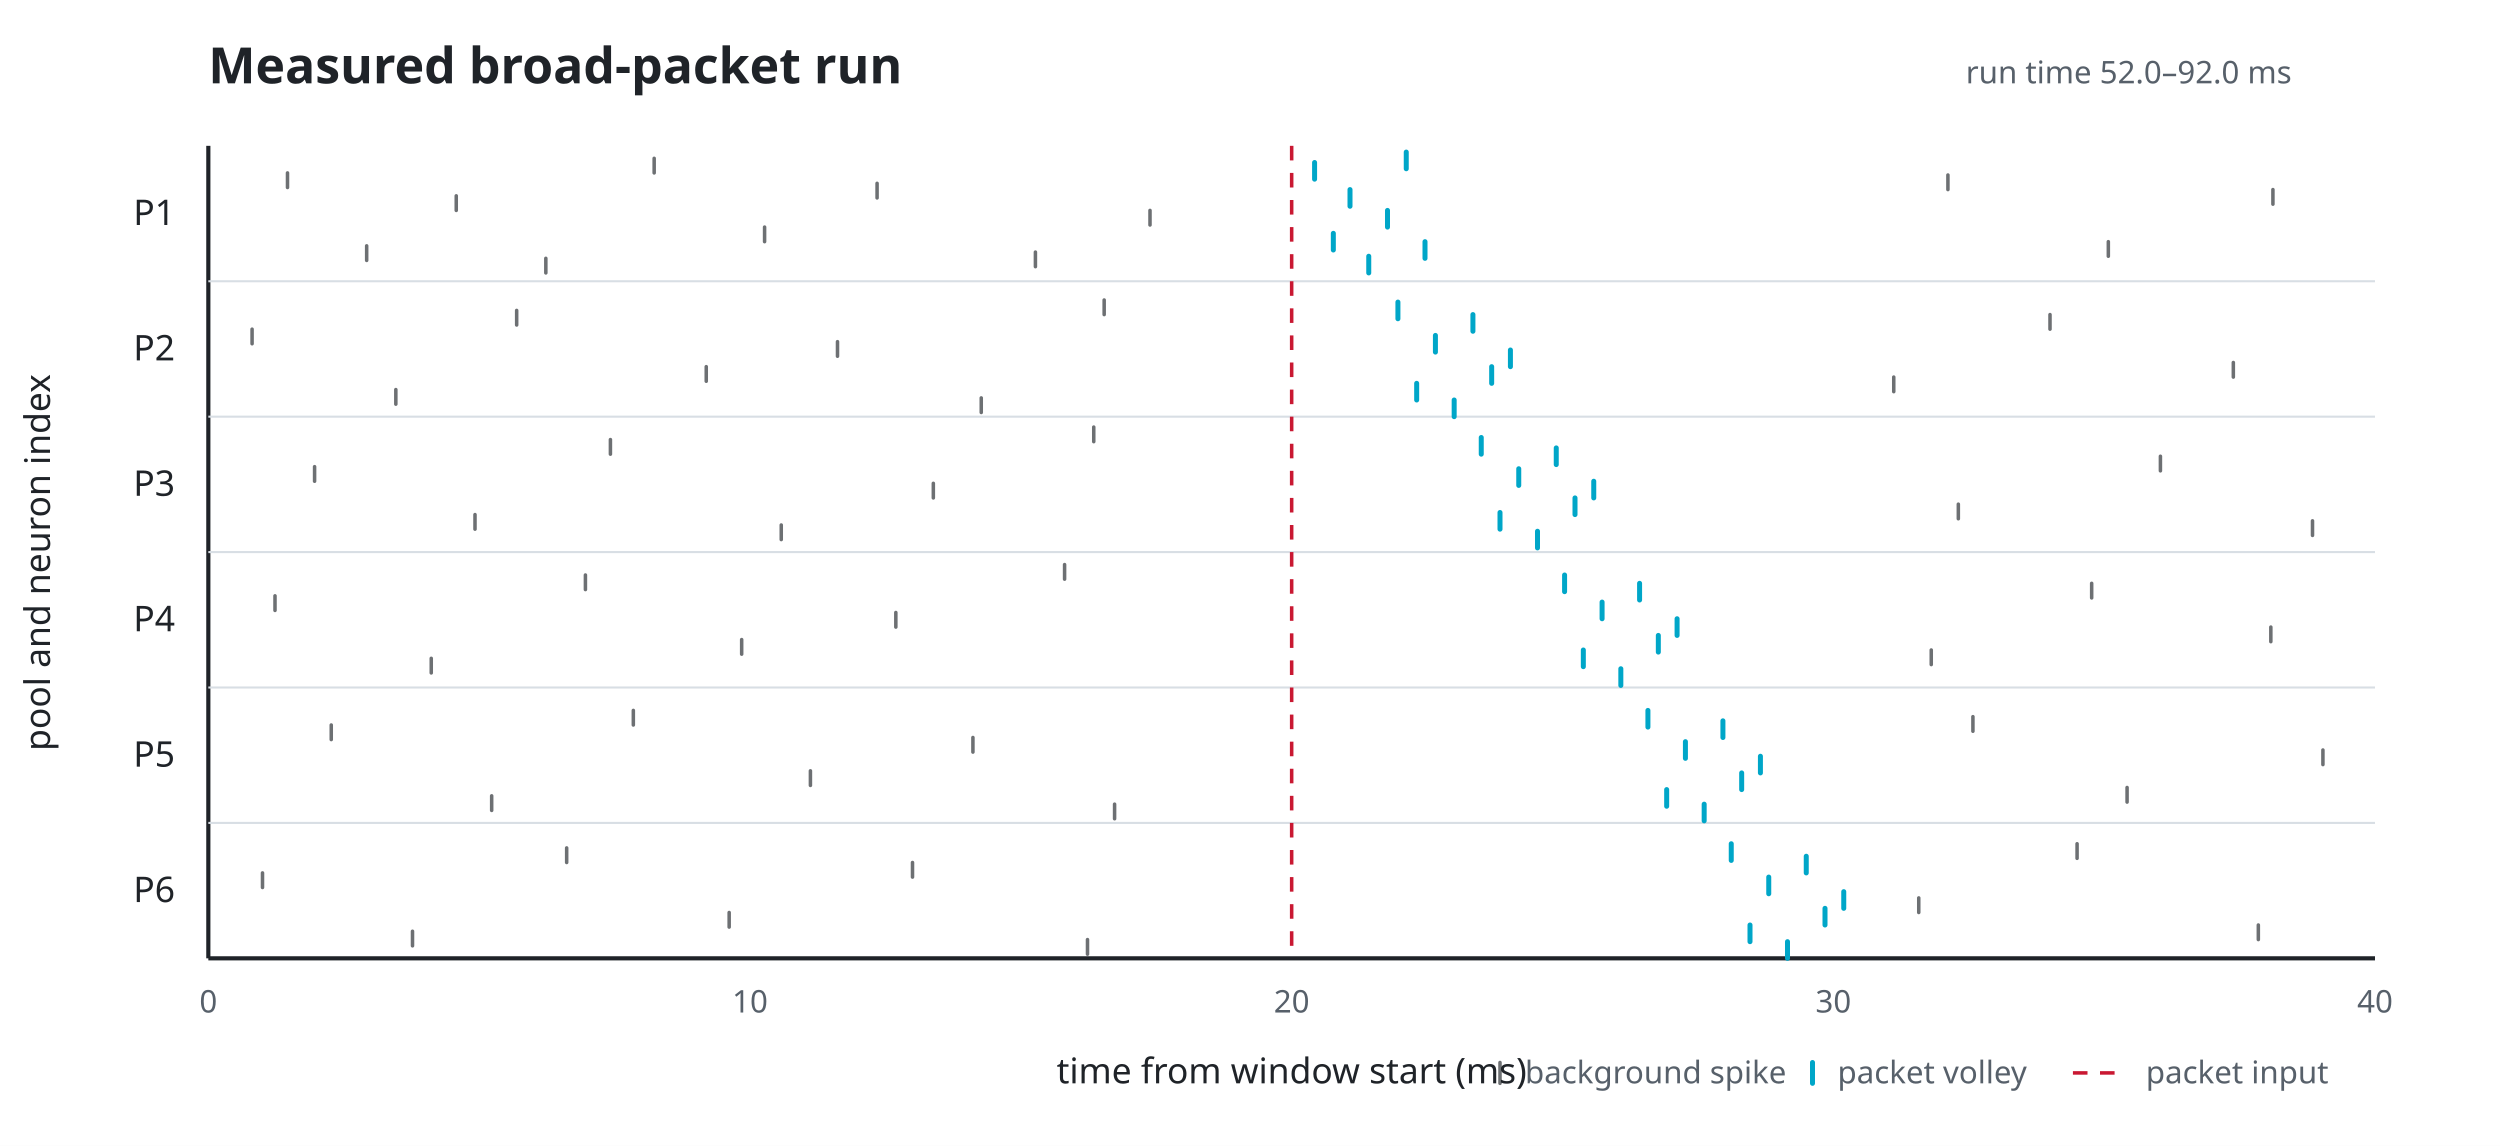
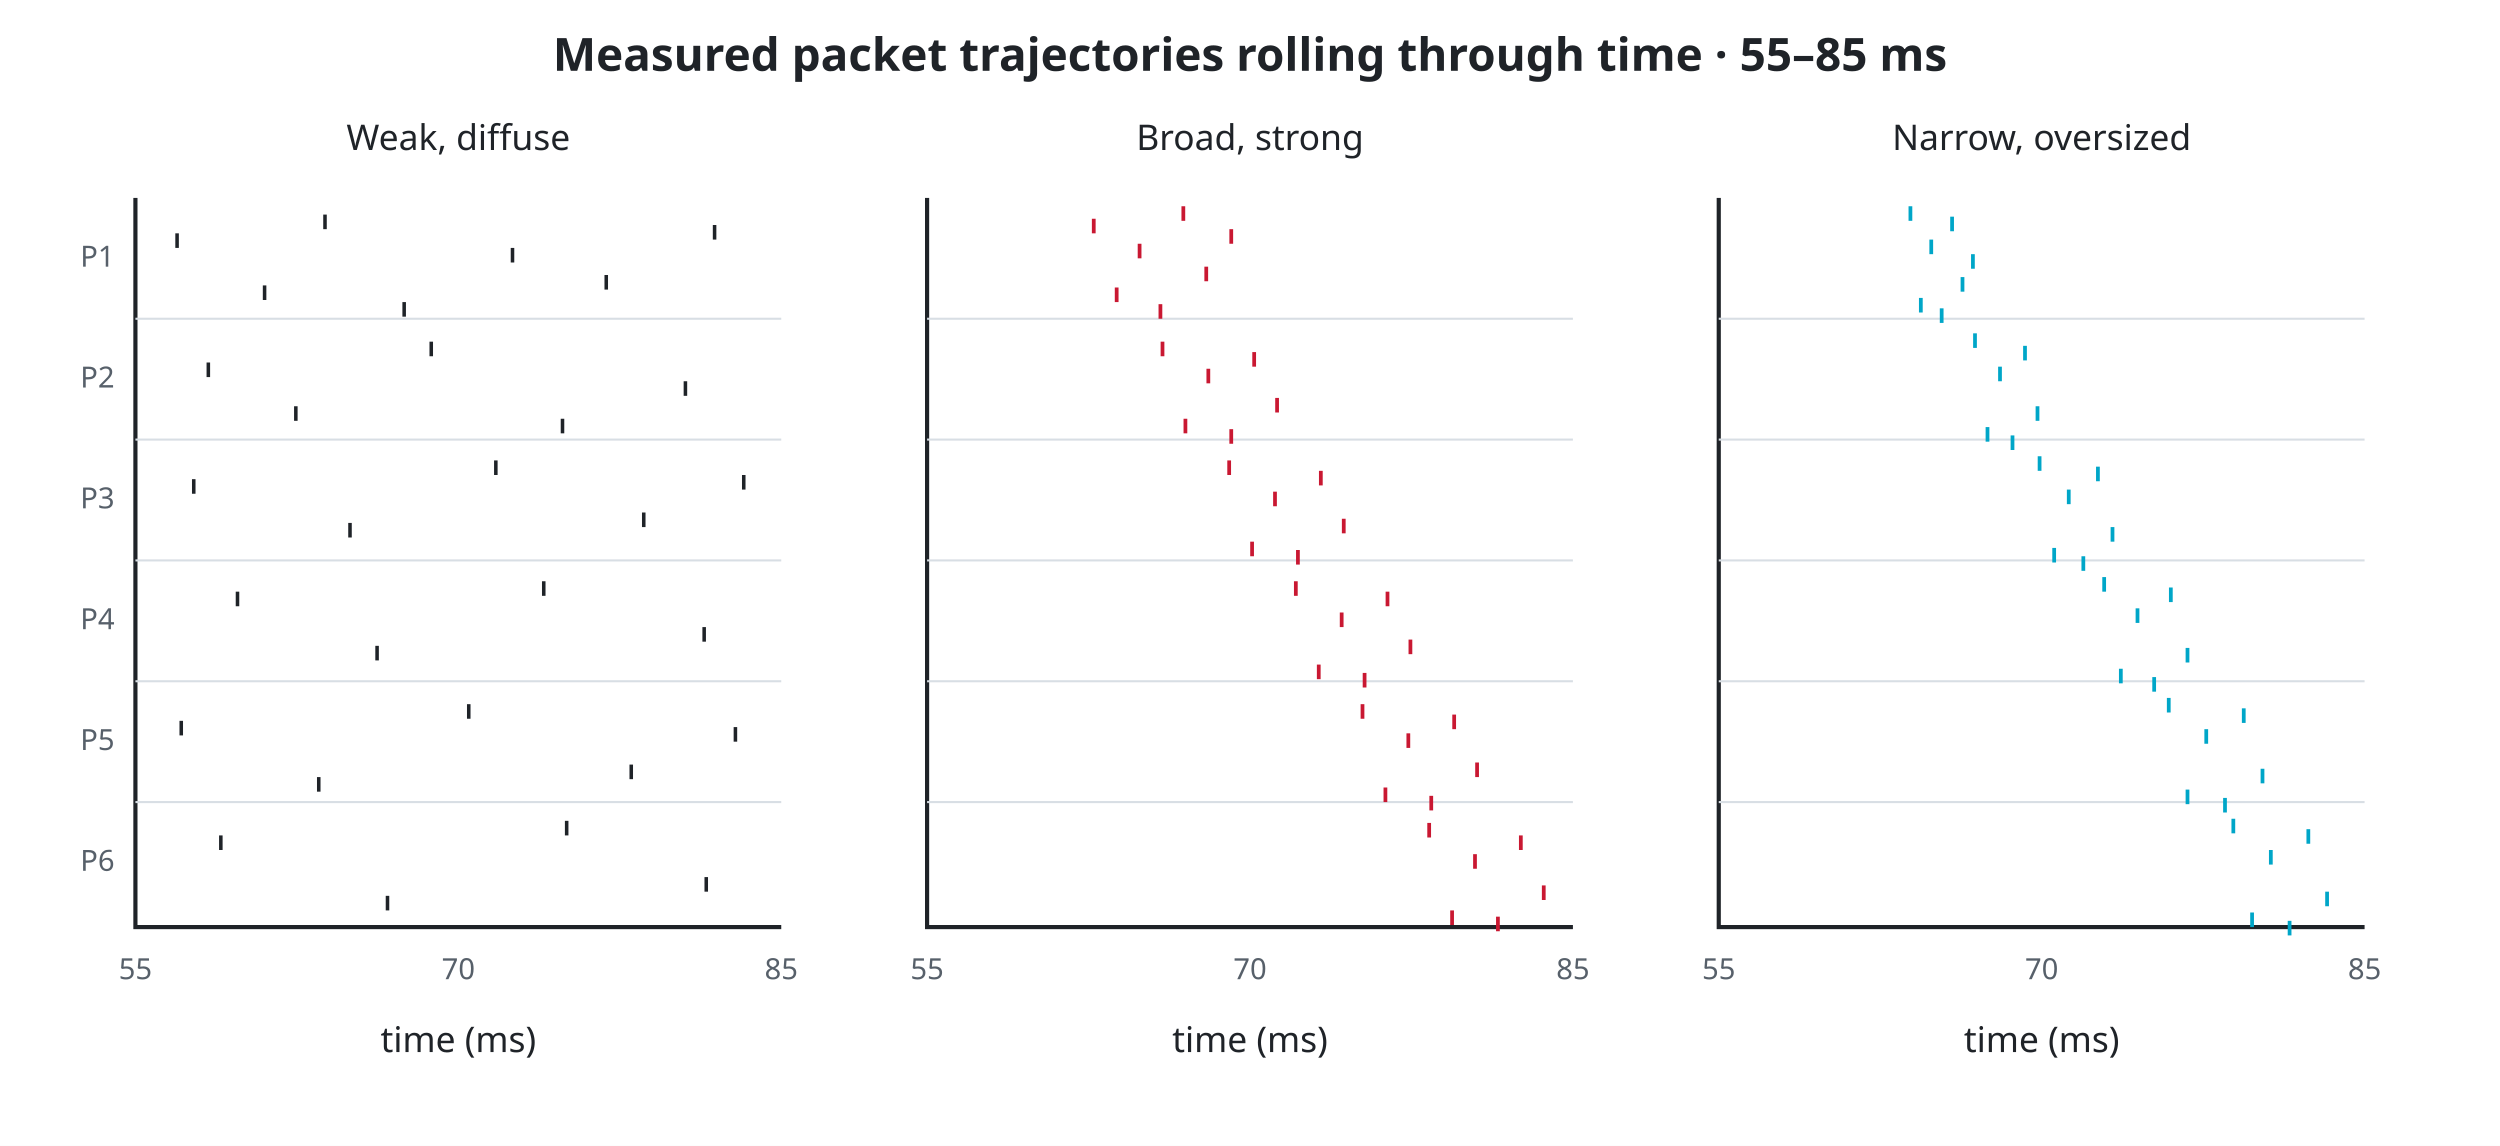
<svg xmlns="http://www.w3.org/2000/svg" width="1200" height="550" viewBox="0 0 1200 550" role="img" aria-labelledby="title desc">
  <rect width="1200" height="550" fill="#ffffff" />
  <style>
-     .title { font: 600 24px system-ui, sans-serif; fill: #1f2328; }
+     .title { font: 600 22px system-ui, sans-serif; fill: #1f2328; }
    .label { font: 17px system-ui, sans-serif; fill: #1f2328; }
-     .small { font: 15px system-ui, sans-serif; fill: #57606a; }
+     .small { font: 14px system-ui, sans-serif; fill: #57606a; }
    .axis { stroke: #1f2328; stroke-width: 2; }
    .rule { stroke: #d8dee4; stroke-width: 1; }
-     .background { stroke: #1f2328; stroke-width: 1.7; stroke-linecap: round; opacity: 0.65; }
-     .packet { stroke: #00a6c8; stroke-width: 2.4; stroke-linecap: round; }
-     .input { stroke: #c91832; stroke-width: 1.7; stroke-dasharray: 7 6; }
+     .weak { stroke: #1f2328; stroke-width: 1.7; }
+     .broad { stroke: #c91832; stroke-width: 1.8; }
+     .large { stroke: #00a6c8; stroke-width: 1.8; }
  </style>
-   <text x="100" y="40" class="title">Measured broad-packet run</text>
-   <text x="1100" y="40" text-anchor="end" class="small">run time 52.0–92.0 ms</text>
-   <line x1="100" y1="70" x2="100" y2="460" class="axis" />
-   <line x1="100" y1="460" x2="1140" y2="460" class="axis" />
-   <g class="rule">
-     <line x1="100" y1="135" x2="1140" y2="135" />
-     <line x1="100" y1="200" x2="1140" y2="200" />
-     <line x1="100" y1="265" x2="1140" y2="265" />
-     <line x1="100" y1="330" x2="1140" y2="330" />
-     <line x1="100" y1="395" x2="1140" y2="395" />
+   <text x="600" y="34" text-anchor="middle" class="title">Measured packet trajectories rolling through time · 55–85 ms</text>
+   <g transform="translate(65,0)">
+     <text x="155" y="72" text-anchor="middle" class="label">Weak, diffuse</text>
+     <path d="M0 95V445H310" fill="none" class="axis" />
+     <g class="rule">
+       <path d="M0 153H310M0 211H310M0 269H310M0 327H310M0 385H310" />
+     </g>
+     <g class="weak">
+       <path d="M20 112v7M62 137v7M91 103v7M129 145v7M181 119v7M226 132v7M278 108v7" />
+       <path d="M35 174v7M77 195v7M142 164v7M205 201v7M264 183v7" />
+       <path d="M28 230v7M103 251v7M173 221v7M244 246v7M292 228v7" />
+       <path d="M49 284v7M116 310v7M196 279v7M273 301v7" />
+       <path d="M22 346v7M88 373v7M160 338v7M238 367v7M288 349v7" />
+       <path d="M41 401v7M121 430v7M207 394v7M274 421v7" />
+     </g>
  </g>
-   <g class="label" text-anchor="end">
-     <text x="84" y="108">P1</text>
-     <text x="84" y="173">P2</text>
-     <text x="84" y="238">P3</text>
-     <text x="84" y="303">P4</text>
-     <text x="84" y="368">P5</text>
-     <text x="84" y="433">P6</text>
+   <g transform="translate(445,0)">
+     <text x="155" y="72" text-anchor="middle" class="label">Broad, strong</text>
+     <path d="M0 95V445H310" fill="none" class="axis" />
+     <g class="rule">
+       <path d="M0 153H310M0 211H310M0 269H310M0 327H310M0 385H310" />
+     </g>
+     <g class="broad">
+       <path d="M80 105v7M91 138v7M102 117v7M112 146v7M123 99v7M134 128v7M146 110v7" />
+       <path d="M113 164v7M124 201v7M135 177v7M146 206v7M157 169v7M168 191v7" />
+       <path d="M145 221v7M156 260v7M167 236v7M178 264v7M189 226v7M200 249v7" />
+       <path d="M177 279v7M188 319v7M199 294v7M210 323v7M221 284v7M232 307v7" />
+       <path d="M209 338v7M220 378v7M231 352v7M242 382v7M253 343v7M264 366v7" />
+       <path d="M241 395v7M252 437v7M263 410v7M274 440v7M285 401v7M296 425v7" />
+     </g>
  </g>
-   <g class="background">
-     <path d="M138 83v7 M176 118v7 M219 94v7 M262 124v7 M314 76v7 M367 109v7 M421 88v7 M497 121v7 M552 101v7 M935 84v7 M1012 116v7 M1091 91v7" />
-     <path d="M121 158v7 M190 187v7 M248 149v7 M339 176v7 M402 164v7 M471 191v7 M530 144v7 M909 181v7 M984 151v7 M1072 174v7" />
-     <path d="M151 224v7 M228 247v7 M293 211v7 M375 252v7 M448 232v7 M525 205v7 M940 242v7 M1037 219v7 M1110 250v7" />
-     <path d="M132 286v7 M207 316v7 M281 276v7 M356 307v7 M430 294v7 M511 271v7 M927 312v7 M1004 280v7 M1090 301v7" />
-     <path d="M159 348v7 M236 382v7 M304 341v7 M389 370v7 M467 354v7 M535 386v7 M947 344v7 M1021 378v7 M1115 360v7" />
-     <path d="M126 419v7 M198 447v7 M272 407v7 M350 438v7 M438 414v7 M522 451v7 M921 431v7 M997 405v7 M1084 444v7" />
-   </g>
-   <line x1="620" y1="70" x2="620" y2="460" class="input" />
-   <g class="packet">
-     <path d="M631 78v8 M640 112v8 M648 91v8 M657 123v8 M666 101v8 M675 73v8 M684 116v8" />
-     <path d="M671 145v8 M680 184v8 M689 161v8 M698 192v8 M707 151v8 M716 176v8 M725 168v8" />
-     <path d="M711 210v8 M720 246v8 M729 225v8 M738 255v8 M747 215v8 M756 239v8 M765 231v8" />
-     <path d="M751 276v8 M760 312v8 M769 289v8 M778 321v8 M787 280v8 M796 305v8 M805 297v8" />
-     <path d="M791 341v8 M800 379v8 M809 356v8 M818 386v8 M827 346v8 M836 371v8 M845 363v8" />
-     <path d="M831 405v8 M840 444v8 M849 421v8 M858 452v8 M867 411v8 M876 436v8 M885 428v8" />
+   <g transform="translate(825,0)">
+     <text x="155" y="72" text-anchor="middle" class="label">Narrow, oversized</text>
+     <path d="M0 95V445H310" fill="none" class="axis" />
+     <g class="rule">
+       <path d="M0 153H310M0 211H310M0 269H310M0 327H310M0 385H310" />
+     </g>
+     <g class="large">
+       <path d="M92 99v7M97 143v7M102 115v7M107 148v7M112 104v7M117 133v7M122 122v7" />
+       <path d="M123 160v7M129 205v7M135 176v7M141 209v7M147 166v7M153 195v7" />
+       <path d="M154 219v7M161 263v7M168 235v7M175 267v7M182 224v7M189 253v7" />
+       <path d="M185 277v7M193 321v7M201 292v7M209 325v7M217 282v7M225 311v7" />
+       <path d="M216 335v7M225 379v7M234 350v7M243 383v7M252 340v7M261 369v7" />
+       <path d="M247 393v7M256 438v7M265 408v7M274 442v7M283 398v7M292 428v7" />
+     </g>
  </g>
  <g class="small" text-anchor="middle">
-     <text x="100" y="486">0</text>
-     <text x="360" y="486">10</text>
-     <text x="620" y="486">20</text>
-     <text x="880" y="486">30</text>
-     <text x="1140" y="486">40</text>
-     <text x="620" y="520" class="label">time from window start (ms)</text>
+     <text x="65" y="470">55</text>
+     <text x="220" y="470">70</text>
+     <text x="375" y="470">85</text>
+     <text x="445" y="470">55</text>
+     <text x="600" y="470">70</text>
+     <text x="755" y="470">85</text>
+     <text x="825" y="470">55</text>
+     <text x="980" y="470">70</text>
+     <text x="1135" y="470">85</text>
+     <text x="220" y="505" class="label">time (ms)</text>
+     <text x="600" y="505" class="label">time (ms)</text>
+     <text x="980" y="505" class="label">time (ms)</text>
  </g>
-   <text x="24" y="270" text-anchor="middle" transform="rotate(-90 24 270)" class="label">pool and neuron index</text>
-   <g transform="translate(720,515)" class="small">
-     <path d="M0 -5v10" class="background" />
-     <text x="12" y="5">background spike</text>
-     <path d="M150 -5v10" class="packet" />
-     <text x="162" y="5">packet volley</text>
-     <line x1="275" y1="0" x2="300" y2="0" class="input" />
-     <text x="310" y="5">packet input</text>
+   <g class="small" text-anchor="end">
+     <text x="55" y="128">P1</text>
+     <text x="55" y="186">P2</text>
+     <text x="55" y="244">P3</text>
+     <text x="55" y="302">P4</text>
+     <text x="55" y="360">P5</text>
+     <text x="55" y="418">P6</text>
  </g>
</svg>
